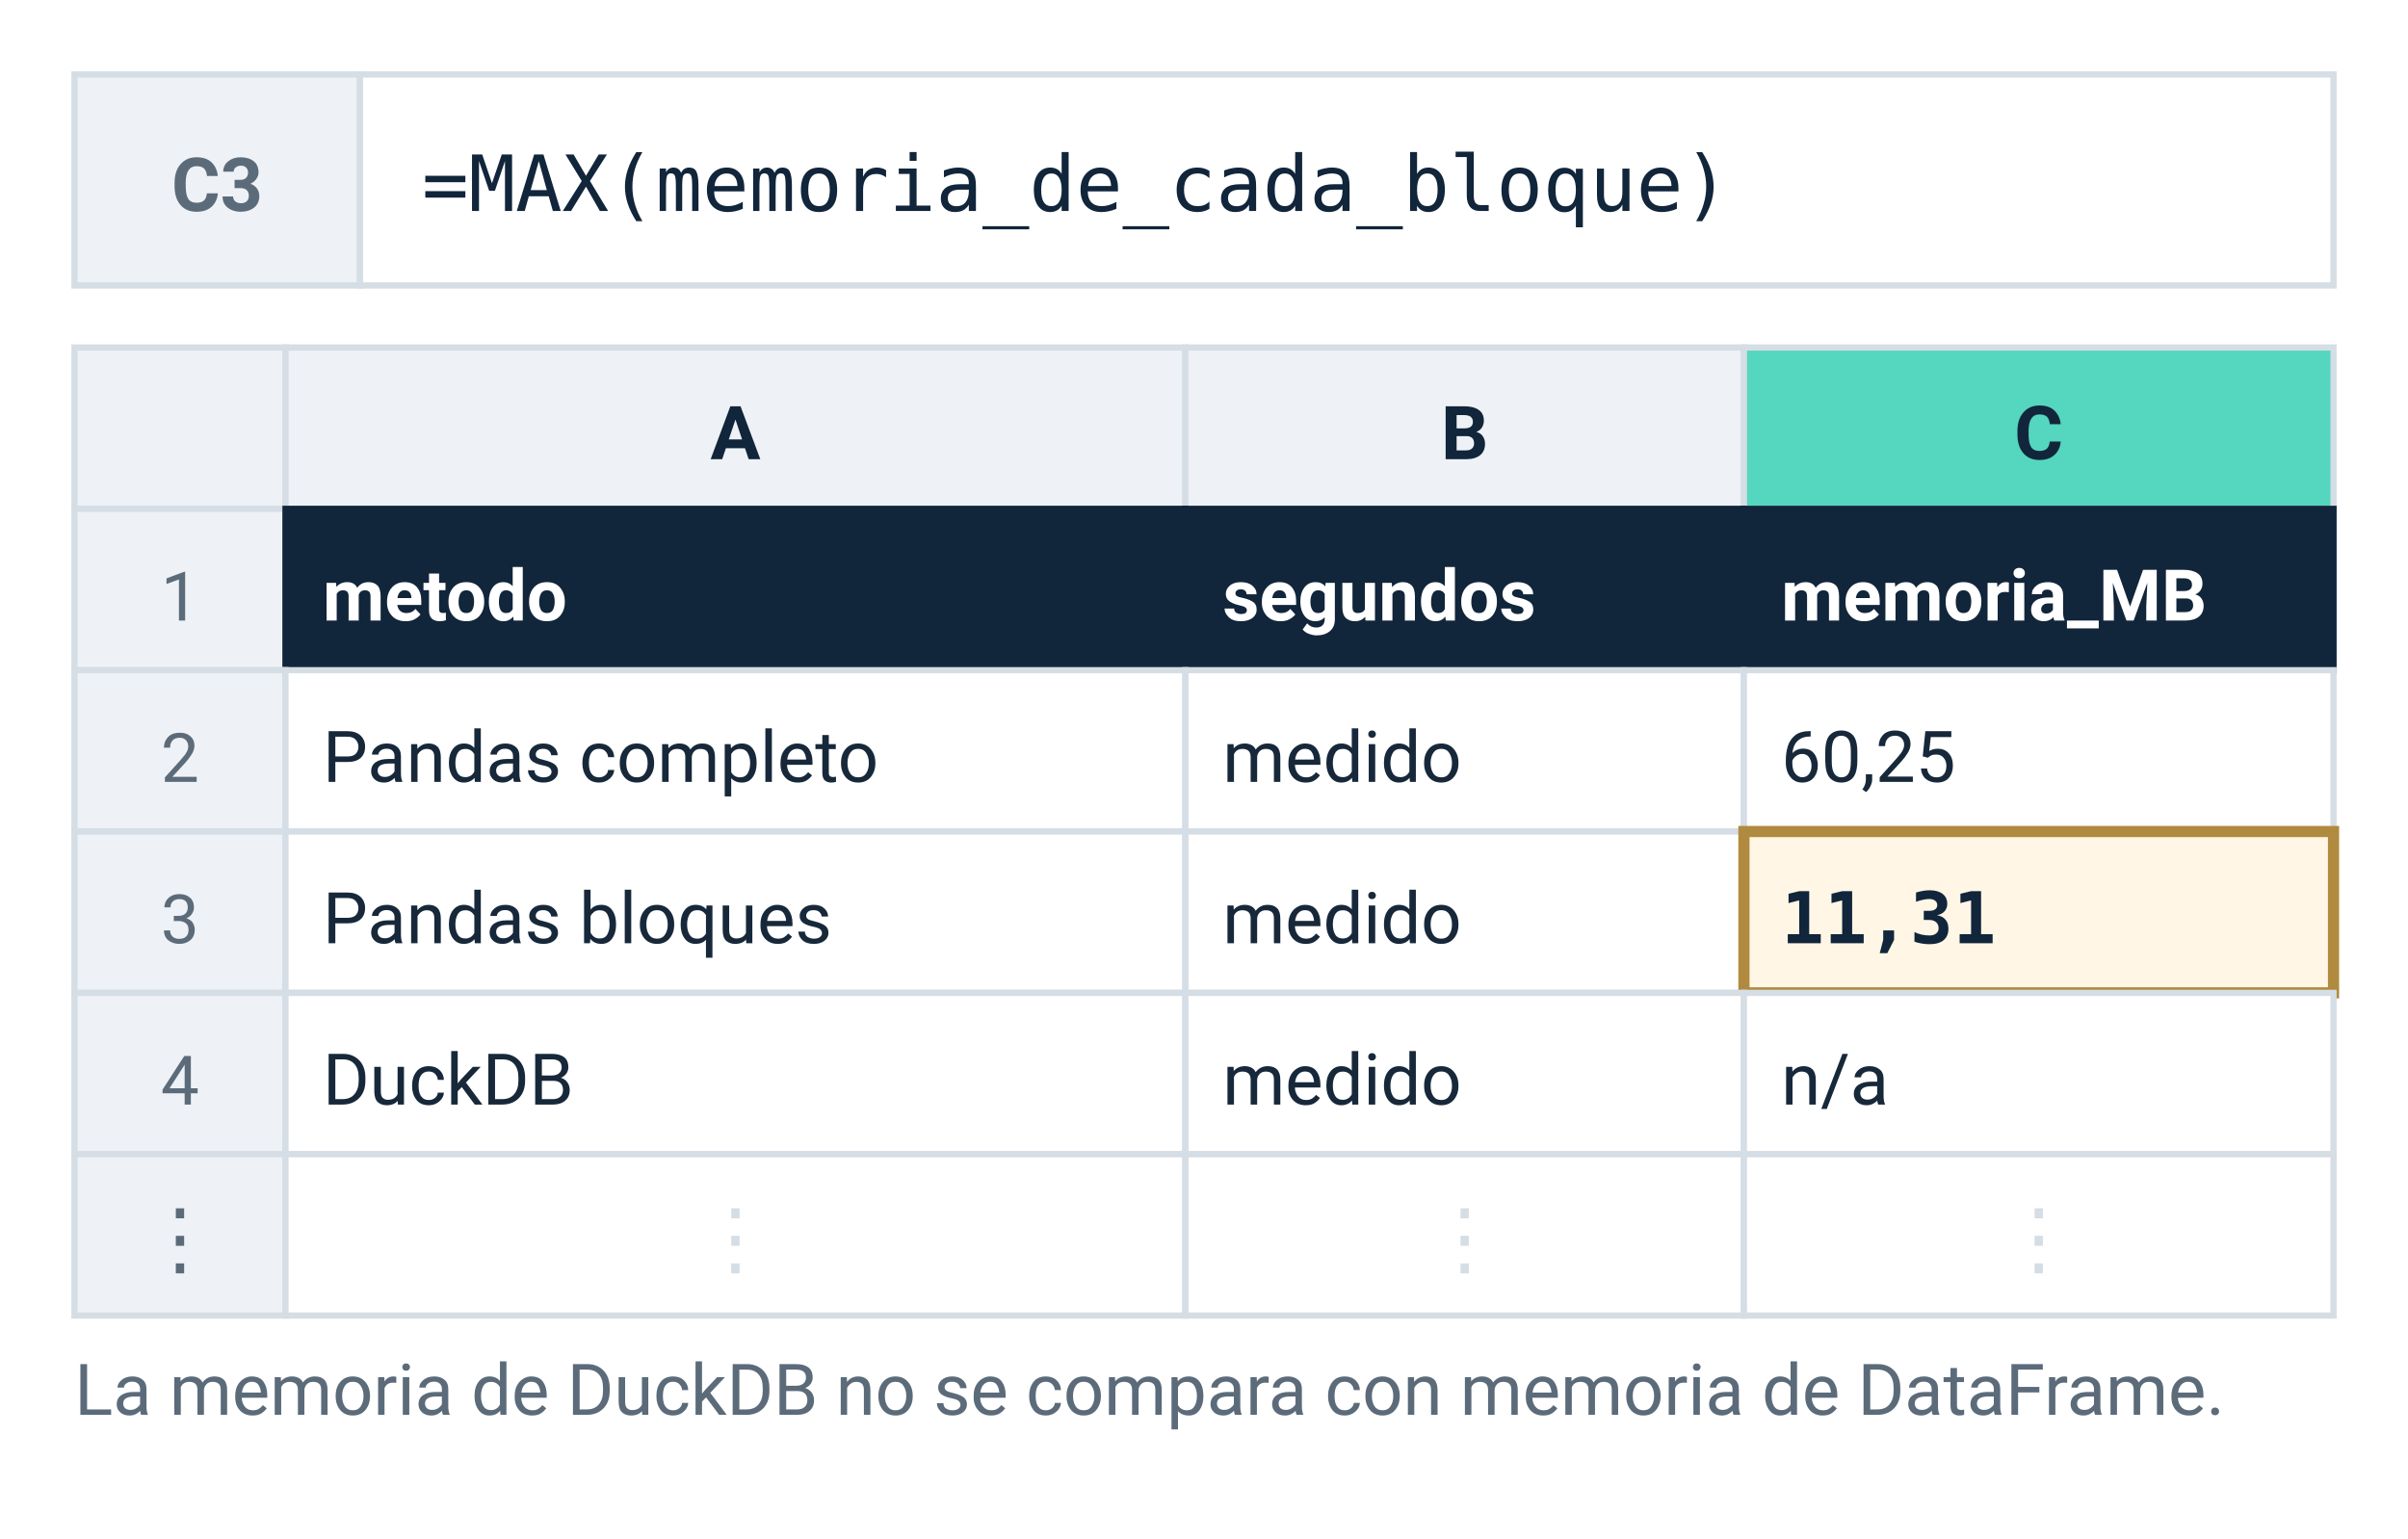
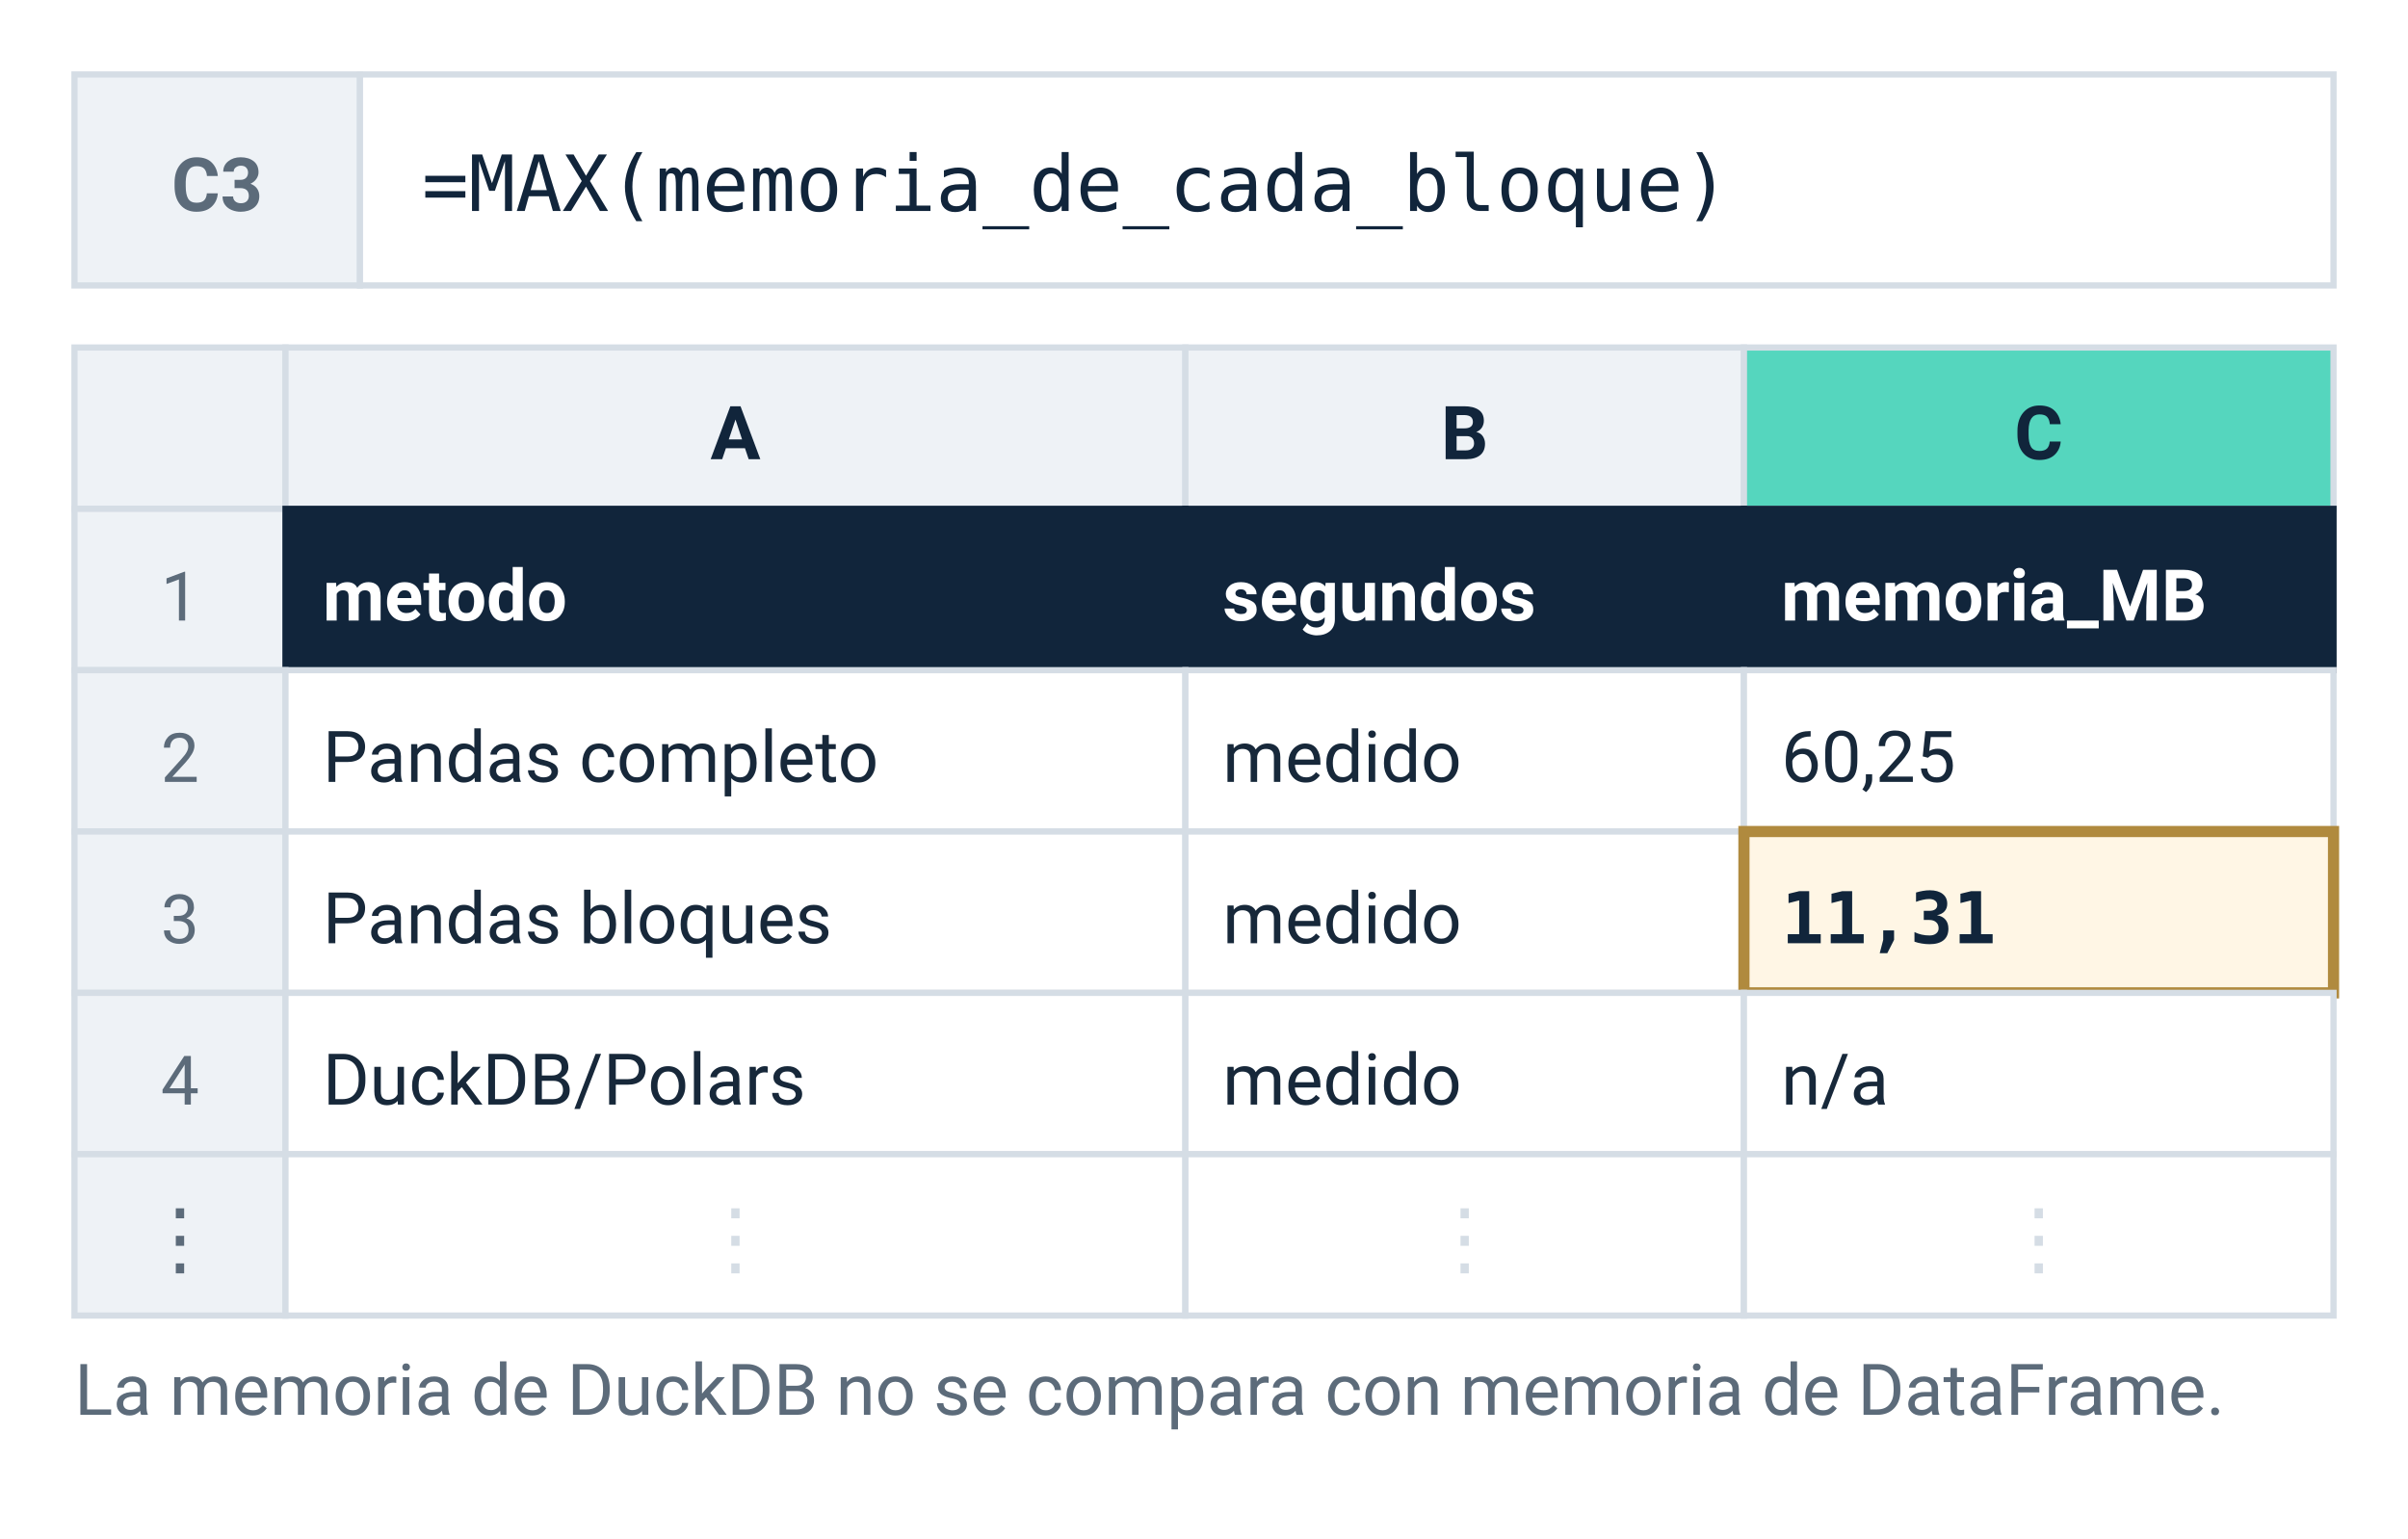
<svg xmlns="http://www.w3.org/2000/svg" width="388" height="248" viewBox="0 0 388 248" role="img">
  <rect width="388" height="248" fill="#FFFFFF" />
  <rect x="12.0" y="12.0" width="46.0" height="34.0" fill="#EEF2F6" stroke="#D5DDE5" stroke-width="1" />
  <text x="35.0" y="34.0" fill="#5C6B7A" font-size="12" font-weight="600" text-anchor="middle" font-family="system-ui, -apple-system, Segoe UI, Roboto, sans-serif">C3</text>
  <rect x="58.0" y="12.0" width="318.0" height="34.0" fill="#FFFFFF" stroke="#D5DDE5" stroke-width="1" />
  <text x="68.0" y="34.0" fill="#11253B" font-size="12.5" font-weight="normal" text-anchor="start" font-family="ui-monospace, SFMono-Regular, Consolas, monospace">=MAX(memoria_de_cada_bloque)</text>
  <rect x="12.0" y="56.0" width="34.0" height="26.0" fill="#EEF2F6" stroke="#D5DDE5" stroke-width="1" />
  <rect x="46.0" y="56.0" width="145.0" height="26.0" fill="#EEF2F6" stroke="#D5DDE5" stroke-width="1" />
  <text x="118.5" y="74.0" fill="#11253B" font-size="12" font-weight="700" text-anchor="middle" font-family="system-ui, -apple-system, Segoe UI, Roboto, sans-serif">A</text>
  <rect x="191.0" y="56.0" width="90.0" height="26.0" fill="#EEF2F6" stroke="#D5DDE5" stroke-width="1" />
  <text x="236.0" y="74.0" fill="#11253B" font-size="12" font-weight="700" text-anchor="middle" font-family="system-ui, -apple-system, Segoe UI, Roboto, sans-serif">B</text>
  <rect x="281.0" y="56.0" width="95.0" height="26.0" fill="#55D6BE" stroke="#D5DDE5" stroke-width="1" />
  <text x="328.5" y="74.0" fill="#11253B" font-size="12" font-weight="700" text-anchor="middle" font-family="system-ui, -apple-system, Segoe UI, Roboto, sans-serif">C</text>
  <rect x="12.0" y="82.0" width="34.0" height="26.0" fill="#EEF2F6" stroke="#D5DDE5" stroke-width="1" />
  <text x="29.0" y="100.0" fill="#5C6B7A" font-size="11" font-weight="normal" text-anchor="middle" font-family="system-ui, -apple-system, Segoe UI, Roboto, sans-serif">1</text>
  <rect x="46.0" y="82.0" width="145.0" height="26.0" fill="#11253B" stroke="#11253B" stroke-width="1" />
  <text x="52.0" y="100.0" fill="#FFFFFF" font-size="11.5" font-weight="600" text-anchor="start" font-family="system-ui, -apple-system, Segoe UI, Roboto, sans-serif">metodo</text>
  <rect x="191.0" y="82.0" width="90.0" height="26.0" fill="#11253B" stroke="#11253B" stroke-width="1" />
  <text x="197.0" y="100.0" fill="#FFFFFF" font-size="11.5" font-weight="600" text-anchor="start" font-family="system-ui, -apple-system, Segoe UI, Roboto, sans-serif">segundos</text>
  <rect x="281.0" y="82.0" width="95.0" height="26.0" fill="#11253B" stroke="#11253B" stroke-width="1" />
  <text x="287.0" y="100.0" fill="#FFFFFF" font-size="11.5" font-weight="600" text-anchor="start" font-family="system-ui, -apple-system, Segoe UI, Roboto, sans-serif">memoria_MB</text>
  <rect x="12.0" y="108.0" width="34.0" height="26.0" fill="#EEF2F6" stroke="#D5DDE5" stroke-width="1" />
  <text x="29.0" y="126.0" fill="#5C6B7A" font-size="11" font-weight="normal" text-anchor="middle" font-family="system-ui, -apple-system, Segoe UI, Roboto, sans-serif">2</text>
  <rect x="46.0" y="108.0" width="145.0" height="26.0" fill="#FFFFFF" stroke="#D5DDE5" stroke-width="1" />
  <text x="52.0" y="126.0" fill="#17283A" font-size="11.5" font-weight="normal" text-anchor="start" font-family="system-ui, -apple-system, Segoe UI, Roboto, sans-serif">Pandas completo</text>
  <rect x="191.0" y="108.0" width="90.0" height="26.0" fill="#FFFFFF" stroke="#D5DDE5" stroke-width="1" />
  <text x="197.0" y="126.0" fill="#17283A" font-size="11.5" font-weight="normal" text-anchor="start" font-family="system-ui, -apple-system, Segoe UI, Roboto, sans-serif">medido</text>
  <rect x="281.0" y="108.0" width="95.0" height="26.0" fill="#FFFFFF" stroke="#D5DDE5" stroke-width="1" />
  <text x="287.0" y="126.0" fill="#17283A" font-size="11.5" font-weight="normal" text-anchor="start" font-family="system-ui, -apple-system, Segoe UI, Roboto, sans-serif">60,25</text>
  <rect x="12.0" y="134.0" width="34.0" height="26.0" fill="#EEF2F6" stroke="#D5DDE5" stroke-width="1" />
  <text x="29.0" y="152.0" fill="#5C6B7A" font-size="11" font-weight="normal" text-anchor="middle" font-family="system-ui, -apple-system, Segoe UI, Roboto, sans-serif">3</text>
  <rect x="46.0" y="134.0" width="145.0" height="26.0" fill="#FFFFFF" stroke="#D5DDE5" stroke-width="1" />
  <text x="52.0" y="152.0" fill="#17283A" font-size="11.5" font-weight="normal" text-anchor="start" font-family="system-ui, -apple-system, Segoe UI, Roboto, sans-serif">Pandas bloques</text>
  <rect x="191.0" y="134.0" width="90.0" height="26.0" fill="#FFFFFF" stroke="#D5DDE5" stroke-width="1" />
  <text x="197.0" y="152.0" fill="#17283A" font-size="11.5" font-weight="normal" text-anchor="start" font-family="system-ui, -apple-system, Segoe UI, Roboto, sans-serif">medido</text>
  <rect x="281.0" y="134.0" width="95.0" height="26.0" fill="#FFF6E5" stroke="#B08A3E" stroke-width="1.8" />
  <text x="287.0" y="152.0" fill="#11253B" font-size="11.5" font-weight="700" text-anchor="start" font-family="ui-monospace, SFMono-Regular, Consolas, monospace">11,31</text>
  <rect x="12.0" y="160.0" width="34.0" height="26.0" fill="#EEF2F6" stroke="#D5DDE5" stroke-width="1" />
  <text x="29.0" y="178.0" fill="#5C6B7A" font-size="11" font-weight="normal" text-anchor="middle" font-family="system-ui, -apple-system, Segoe UI, Roboto, sans-serif">4</text>
  <rect x="46.0" y="160.0" width="145.0" height="26.0" fill="#FFFFFF" stroke="#D5DDE5" stroke-width="1" />
-   <text x="52.0" y="178.0" fill="#17283A" font-size="11.5" font-weight="normal" text-anchor="start" font-family="system-ui, -apple-system, Segoe UI, Roboto, sans-serif">DuckDB</text>
+   <text x="52.0" y="178.0" fill="#17283A" font-size="11.5" font-weight="normal" text-anchor="start" font-family="system-ui, -apple-system, Segoe UI, Roboto, sans-serif">DuckDB/Polars</text>
  <rect x="191.0" y="160.0" width="90.0" height="26.0" fill="#FFFFFF" stroke="#D5DDE5" stroke-width="1" />
  <text x="197.0" y="178.0" fill="#17283A" font-size="11.5" font-weight="normal" text-anchor="start" font-family="system-ui, -apple-system, Segoe UI, Roboto, sans-serif">medido</text>
  <rect x="281.0" y="160.0" width="95.0" height="26.0" fill="#FFFFFF" stroke="#D5DDE5" stroke-width="1" />
  <text x="287.0" y="178.0" fill="#17283A" font-size="11.5" font-weight="normal" text-anchor="start" font-family="system-ui, -apple-system, Segoe UI, Roboto, sans-serif">n/a</text>
  <rect x="12.0" y="186.0" width="34.0" height="26.0" fill="#EEF2F6" stroke="#D5DDE5" stroke-width="1" />
  <text x="29.0" y="204.0" fill="#5C6B7A" font-size="13" font-weight="normal" text-anchor="middle" font-family="system-ui, -apple-system, Segoe UI, Roboto, sans-serif">⋮</text>
  <rect x="46.0" y="186.0" width="145.0" height="26.0" fill="#FFFFFF" stroke="#D5DDE5" stroke-width="1" />
  <text x="118.5" y="204.0" fill="#D5DDE5" font-size="13" font-weight="normal" text-anchor="middle" font-family="system-ui, -apple-system, Segoe UI, Roboto, sans-serif">⋮</text>
  <rect x="191.0" y="186.0" width="90.0" height="26.0" fill="#FFFFFF" stroke="#D5DDE5" stroke-width="1" />
  <text x="236.0" y="204.0" fill="#D5DDE5" font-size="13" font-weight="normal" text-anchor="middle" font-family="system-ui, -apple-system, Segoe UI, Roboto, sans-serif">⋮</text>
  <rect x="281.0" y="186.0" width="95.0" height="26.0" fill="#FFFFFF" stroke="#D5DDE5" stroke-width="1" />
  <text x="328.5" y="204.0" fill="#D5DDE5" font-size="13" font-weight="normal" text-anchor="middle" font-family="system-ui, -apple-system, Segoe UI, Roboto, sans-serif">⋮</text>
  <text x="12.0" y="228.0" fill="#5C6B7A" font-size="11.5" font-weight="normal" text-anchor="start" font-family="system-ui, -apple-system, Segoe UI, Roboto, sans-serif">La memoria de DuckDB no se compara con memoria de DataFrame.</text>
</svg>
